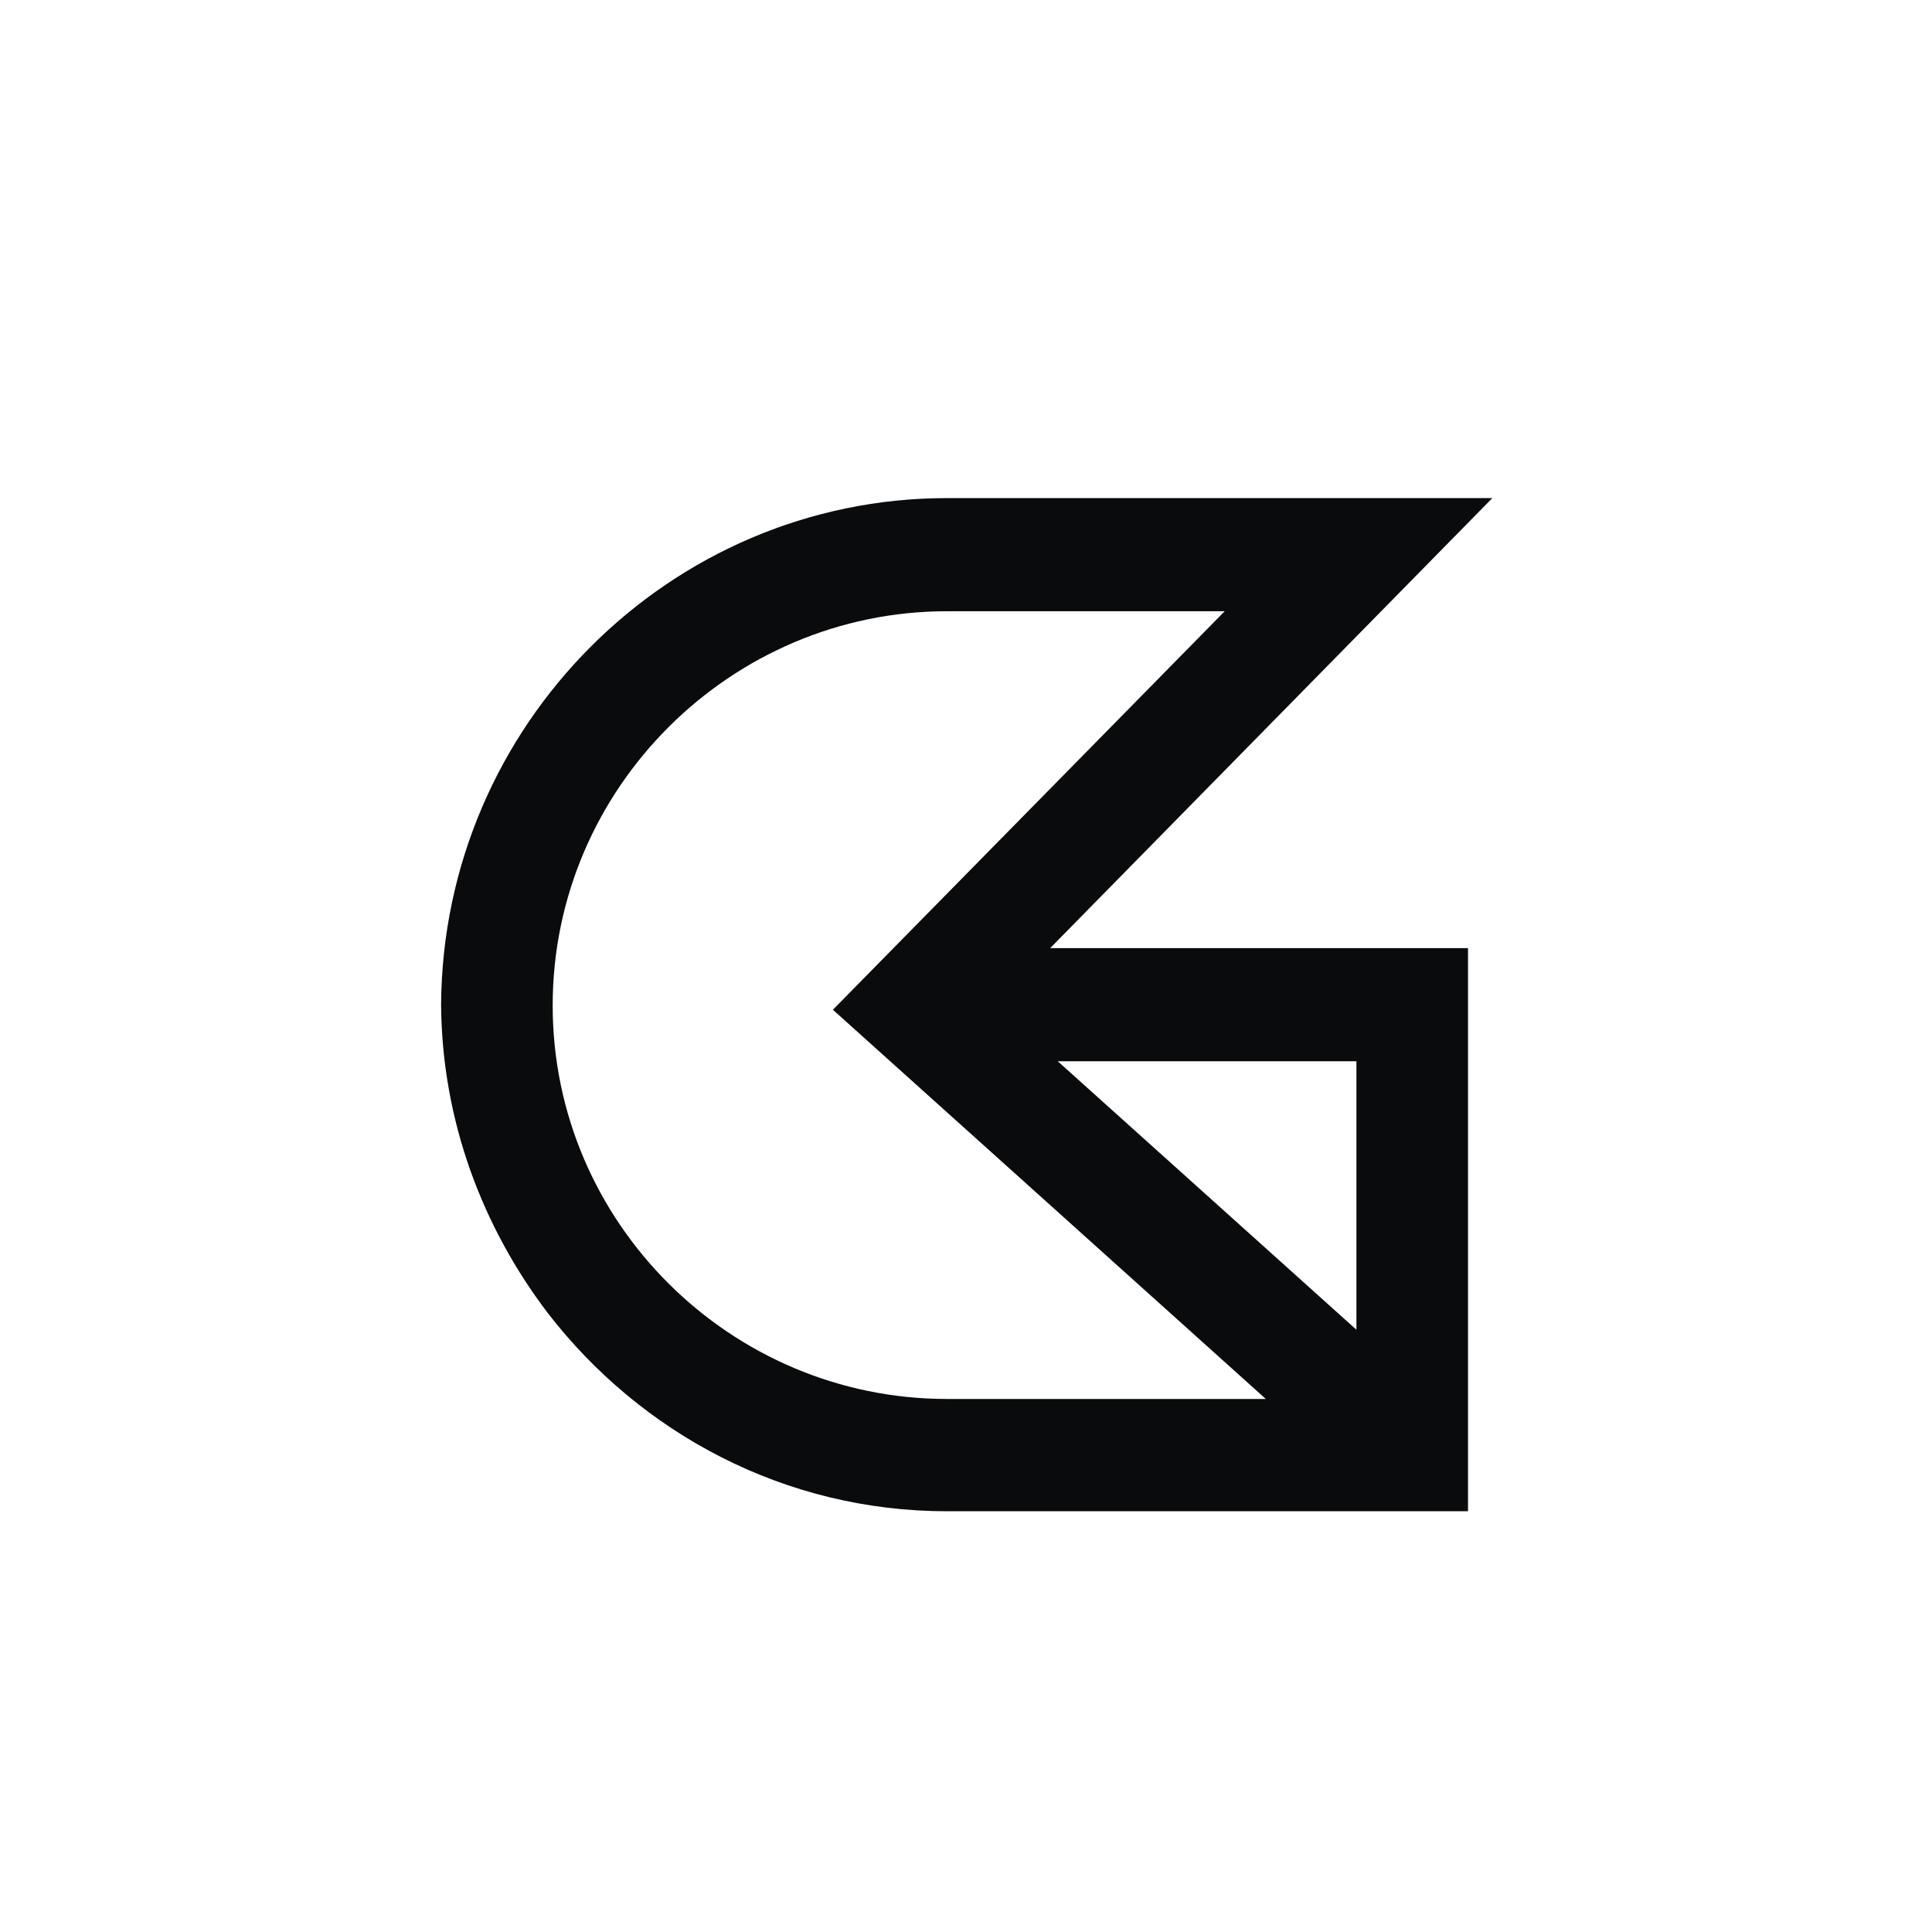
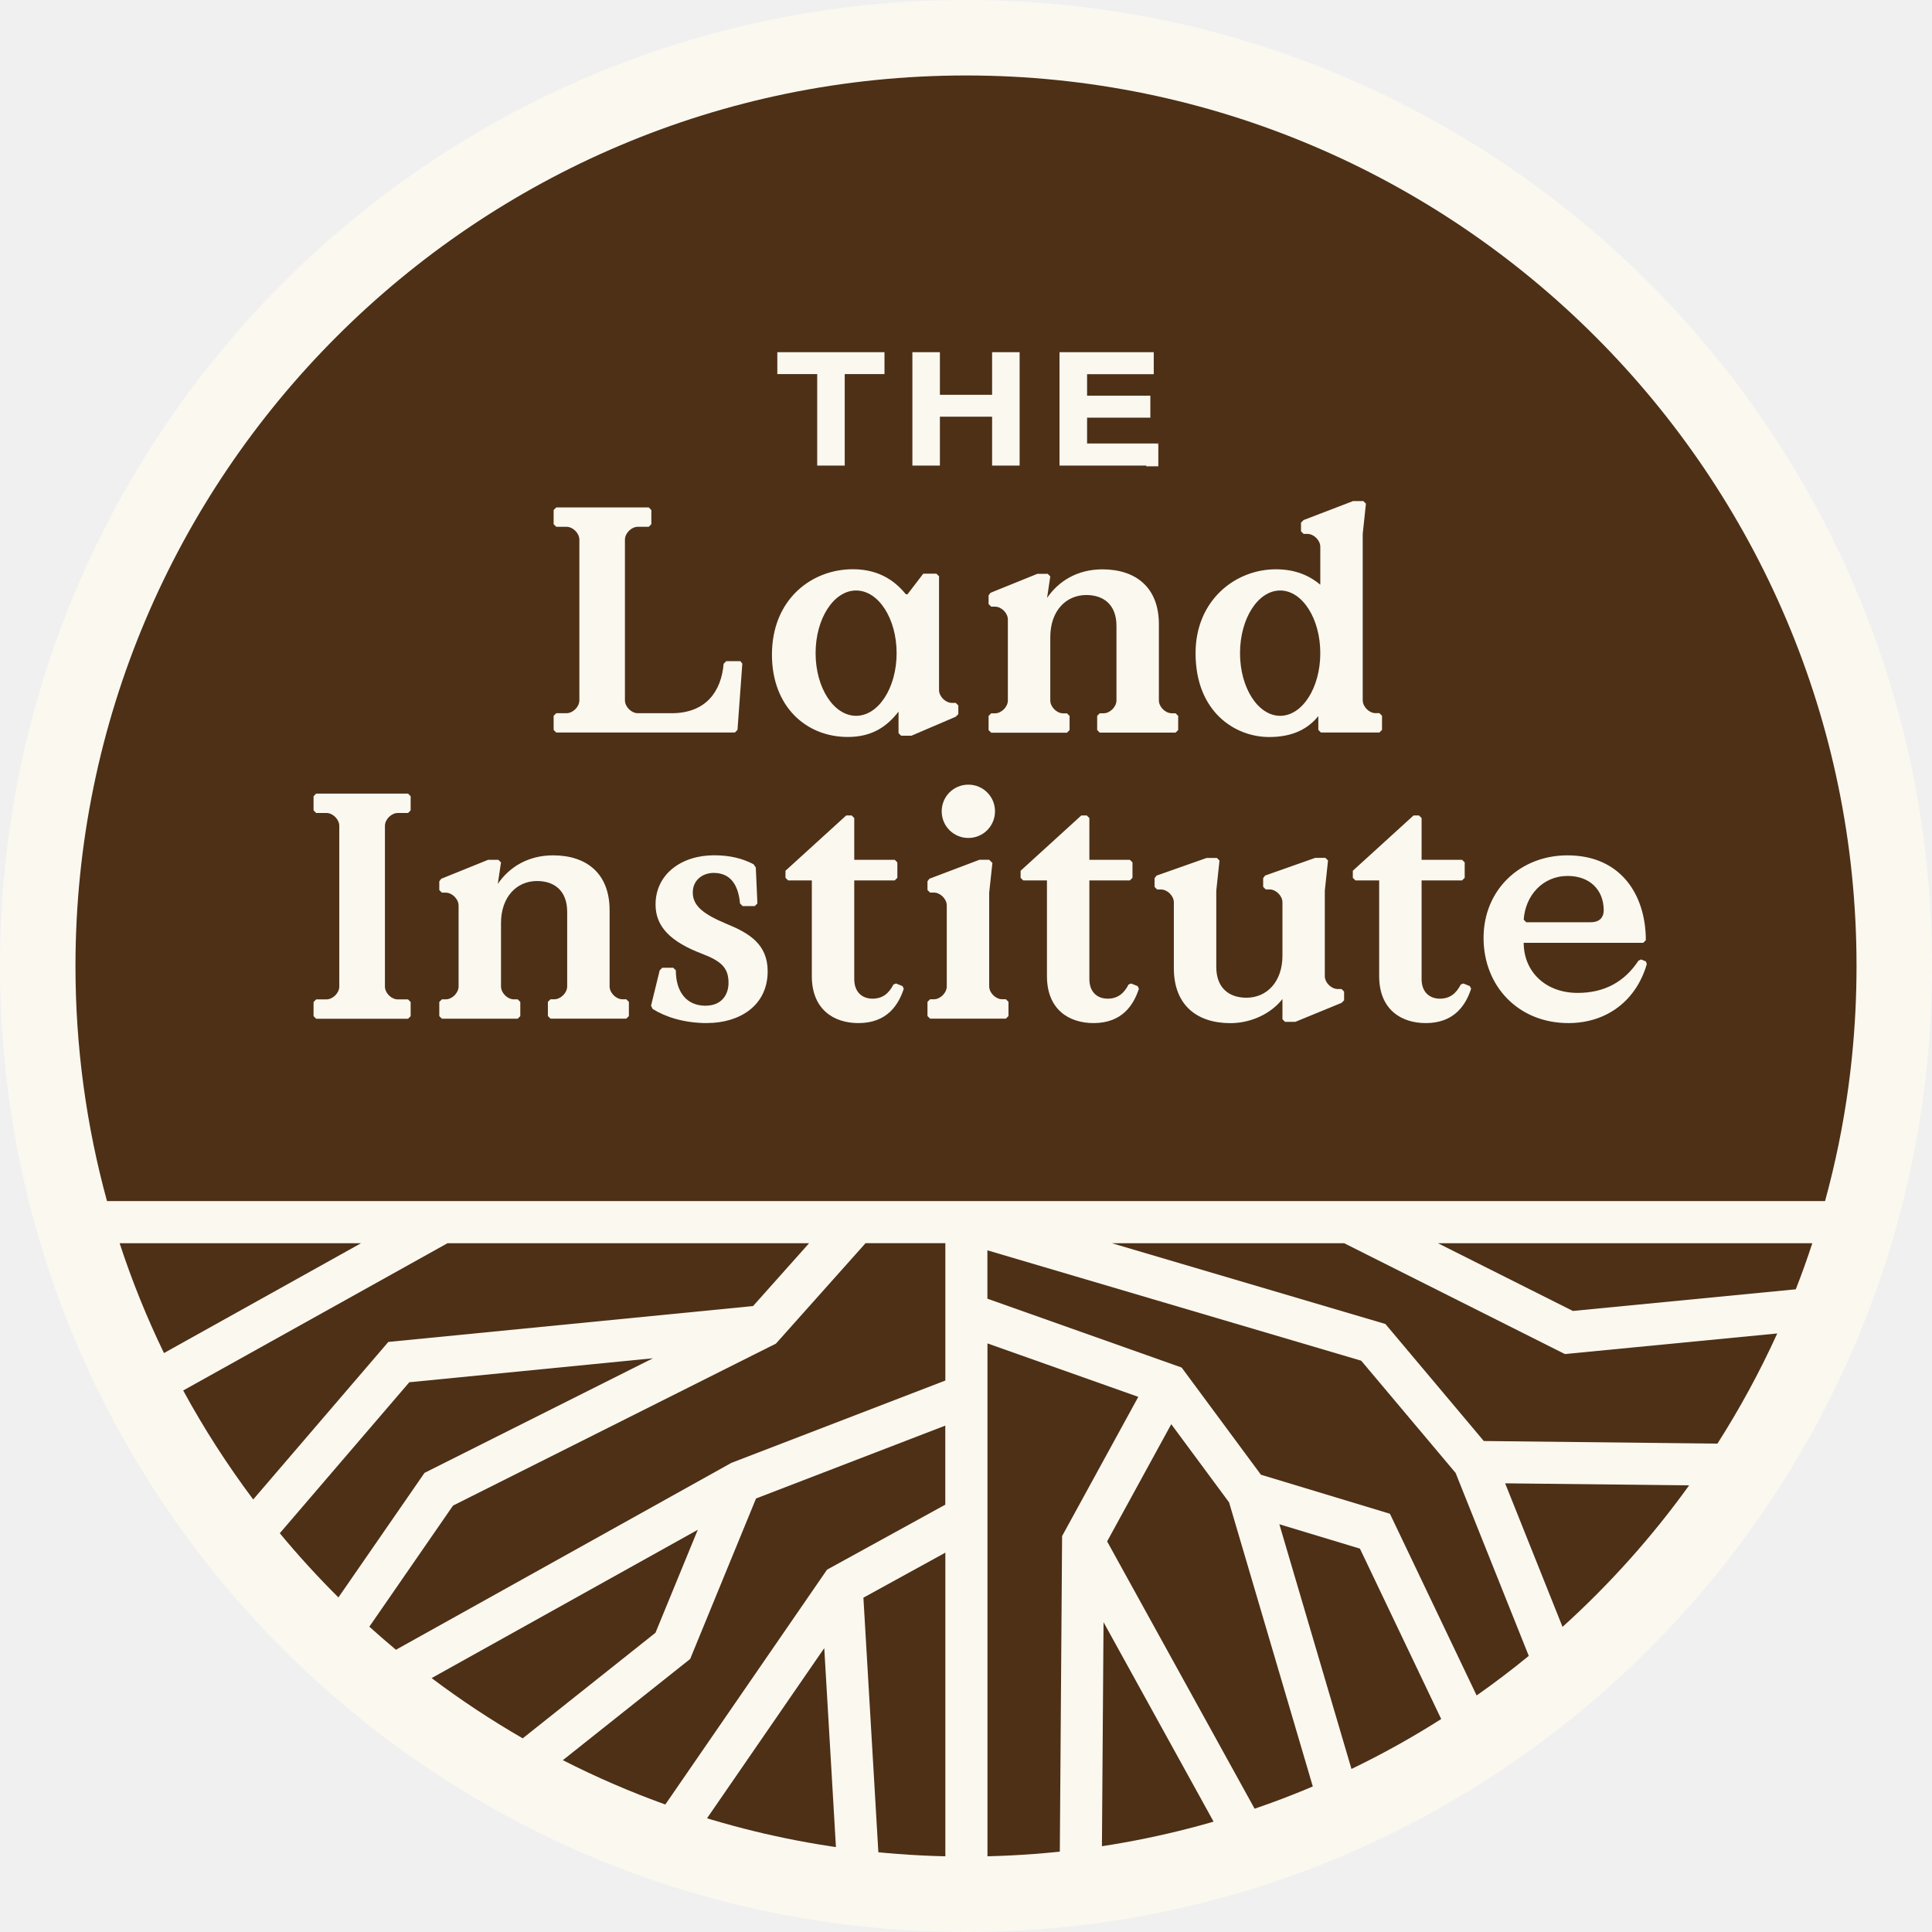
<svg xmlns="http://www.w3.org/2000/svg" width="512" height="512" viewBox="0 0 512 512" fill="none">
-   <rect width="512" height="512" fill="white" />
-   <path d="M395.485 132H250.965C177.593 132 117.339 192.189 116.895 266.25C117.117 296.904 127.789 325.096 145.132 347.919C169.811 379.915 208.053 400.5 250.965 400.5H389.037V251.259H278.312L395.485 132ZM359.466 281.241V352.394L280.313 281.241H359.466ZM335.453 370.741H250.965C193.601 370.741 146.466 323.977 146.466 266.474C146.466 208.746 193.824 161.982 250.965 161.982H324.559L220.727 267.592L335.453 370.741Z" fill="#0A0B0C" />
+   <rect width="512" height="512" rx="256" fill="#FBF8F0" />
+   <g clip-path="url(#clip0_1397_77578)">
+     <rect x="20" y="20" width="472" height="472" rx="236" fill="#FBF8F0" />
+     <path d="M232.777 490.918C238.628 491.492 244.544 491.853 250.526 491.984V411.47L228.811 423.403L232.777 490.902V490.918Z" fill="#4D3016" />
+     <path d="M184.921 405.406L114.384 444.711C122.086 450.514 130.15 455.841 138.524 460.677L173.711 432.697L184.921 405.406Z" fill="#4D3016" />
+     <path d="M205.621 356.084L204.047 356.871L203.998 356.888L120.054 398.997L97.88 431.09C100.191 433.172 102.534 435.205 104.927 437.204L193.771 387.703L194.132 387.556L250.526 365.854V329.449H229.384L205.621 356.084Z" fill="#4D3016" />
+     <path d="M187.363 481.87C198.426 485.247 209.849 487.82 221.534 489.541L218.437 436.762L187.363 481.87Z" fill="#4D3016" />
+     <path d="M31.702 329.465C34.979 339.48 38.913 349.2 43.453 358.576L95.684 329.465H31.702Z" fill="#4D3016" />
+     <path d="M173.056 359.953L108.467 366.313L74.149 406.323C79.049 412.241 84.244 417.928 89.686 423.337L112.499 390.326L173.039 359.953H173.056Z" fill="#4D3016" />
+     <path d="M199.557 346.135L214.421 329.465H118.596L48.549 368.493C54.04 378.59 60.251 388.228 67.102 397.374L102.911 355.626L199.557 346.119V346.135Z" fill="#4D3016" />
+     <path d="M182.922 439.63L149.161 466.463C157.913 470.921 166.976 474.855 176.317 478.215L219.174 415.978L250.51 398.751V377.803L200.36 397.112L182.906 439.63H182.922Z" fill="#4D3016" />
+     <path d="M261.687 356.003V492C268.144 491.852 274.536 491.426 280.862 490.771L281.468 407.077L301.659 370.181L261.687 356.019V356.003Z" fill="#4D3016" />
+     <path d="M360.758 360.608L261.671 331.35V344.168L313.148 362.411L334.159 390.817L368.346 401.16L391.323 449.317C396.059 445.99 400.665 442.499 405.139 438.827L385.751 390.342L360.758 360.625V360.608Z" fill="#4D3016" />
+     <path d="M416.824 347.414L475.906 341.677C477.479 337.661 478.938 333.579 480.282 329.465H381.064L416.824 347.414Z" fill="#4D3016" />
+     <path d="M414.087 431.14C426.543 419.879 437.802 407.307 447.635 393.637L398.878 393.096L414.087 431.14Z" fill="#4D3016" />
+     <path d="M356.218 329.465H294.661L367.149 350.872L393.224 381.884L455.141 382.573C461.074 373.262 466.384 363.51 470.989 353.38L414.71 358.838L356.218 329.465Z" fill="#4D3016" />
+     <path d="M339.043 403.947L358.152 468.79C366.363 464.84 374.295 460.414 381.932 455.562L360.397 410.405L339.043 403.947Z" fill="#4D3016" />
+     <path d="M292.023 489.312C302.118 487.755 311.984 485.558 321.621 482.772L292.449 429.894L292.023 489.328V489.312Z" fill="#4D3016" />
+     <path d="M310.395 377.426L293.399 408.487L332.487 479.33C337.715 477.543 342.861 475.576 347.909 473.429L325.718 398.144L310.395 377.426Z" fill="#4D3016" />
+     <path d="M339.256 189.698C345.13 189.698 349.892 182.264 349.892 173.094C349.892 163.923 345.13 156.489 339.256 156.489C333.381 156.489 328.619 163.923 328.619 173.094C328.619 182.264 333.381 189.698 339.256 189.698Z" fill="#4D3016" />
+     <path d="M226.877 189.698C232.806 189.698 237.612 182.264 237.612 173.094C237.612 163.923 232.806 156.489 226.877 156.489C220.948 156.489 216.142 163.923 216.142 173.094C216.142 182.264 220.948 189.698 226.877 189.698Z" fill="#4D3016" />
+     <path d="M421.593 244.395C424.232 244.395 425.002 242.772 425.002 241.248C425.002 235.708 421.167 232.134 415.464 232.134C408.744 232.134 404.221 237.412 403.795 243.723L404.483 244.411H421.593V244.395Z" fill="#4D3016" />
+     <path d="M256 20C125.872 20 20 125.887 20 256.033C20 277.571 22.917 298.453 28.358 318.303H483.658C489.099 298.453 492.016 277.587 492.016 256.033C492 125.887 386.128 20 256 20ZM338.141 150.867C343.681 150.867 347.335 152.818 349.892 154.948V144.901C349.892 143.196 348.188 141.491 346.483 141.491H345.467L344.779 140.803V138.508L345.467 137.82L358.578 132.788H361.299L361.987 133.476L361.135 141.475V185.584C361.135 187.288 362.839 188.993 364.544 188.993H365.56L366.248 189.681V193.435L365.56 194.123H350.056L349.368 193.435V189.78C346.729 193.009 342.812 195.32 336.338 195.32C327.308 195.32 316.836 188.682 316.836 173.094C316.836 159.128 327.308 150.867 338.125 150.867H338.141ZM305.757 93.334V99.169H288.089V104.857H304.855V110.692H288.089V117.527H306.724L306.674 117.904L306.969 117.331V123.576H303.724L303.823 123.379H280.78V93.334H305.757ZM277.65 152.064L278.338 152.752L277.486 158.456C280.551 153.949 285.582 150.883 292.138 150.883C300.988 150.883 307.117 155.653 307.117 165.439V185.616C307.117 187.321 308.821 189.026 310.526 189.026H311.542L312.23 189.714V193.468L311.542 194.156H291.449L290.761 193.468V189.714L291.449 189.026H292.465C294.17 189.026 295.874 187.321 295.874 185.616V165.865C295.874 160.243 292.465 157.686 287.876 157.686C282.517 157.686 278.338 161.866 278.338 168.848V185.633C278.338 187.337 280.043 189.042 281.747 189.042H282.763L283.451 189.731V193.484L282.763 194.173H262.67L261.982 193.484V189.731L262.67 189.042H263.686C265.391 189.042 267.095 187.337 267.095 185.633V164.177C267.095 162.472 265.391 160.767 263.686 160.767H262.67L261.982 160.079V157.784L262.49 157.096L274.929 152.064H277.65ZM263.686 215.006C263.686 218.923 260.54 222.07 256.623 222.07C252.706 222.07 249.559 218.923 249.559 215.006C249.559 211.088 252.706 207.941 256.623 207.941C260.54 207.941 263.686 211.088 263.686 215.006ZM241.791 93.334H249.084V104.628H262.916V93.334H270.209V123.379H262.916V110.43H249.084V123.379H241.791V93.334ZM205.998 93.334H234.399V99.137H223.861V123.379H216.568V99.137H205.998V93.334ZM146.719 189.698L147.407 189.009H150.128C151.832 189.009 153.537 187.305 153.537 185.6V143.016C153.537 141.311 151.832 139.606 150.128 139.606H147.407L146.719 138.918V135.164L147.407 134.476H171.925L172.613 135.164V138.918L171.925 139.606H169.024C167.32 139.606 165.615 141.311 165.615 143.016V185.6C165.615 187.305 167.32 189.009 169.024 189.009H177.973C187.249 189.009 191.166 183.043 191.772 175.896L192.46 175.208H196.213L196.721 175.896L195.443 193.435L194.755 194.123H147.407L146.719 193.435V189.681V189.698ZM108.828 214.76L108.139 215.448H105.419C103.714 215.448 102.01 217.153 102.01 218.858V261.442C102.01 263.147 103.714 264.851 105.419 264.851H108.139L108.828 265.54V269.293L108.139 269.982H83.786L83.097 269.293V265.54L83.786 264.851H86.506C88.211 264.851 89.915 263.147 89.915 261.442V218.858C89.915 217.153 88.211 215.448 86.506 215.448H83.786L83.097 214.76V211.006L83.786 210.318H108.139L108.828 211.006V214.76ZM166.664 269.26L165.976 269.949H145.883L145.195 269.26V265.507L145.883 264.818H146.899C148.604 264.818 150.308 263.114 150.308 261.409V241.658C150.308 236.036 146.899 233.479 142.31 233.479C136.951 233.479 132.772 237.658 132.772 244.641V261.425C132.772 263.13 134.476 264.835 136.181 264.835H137.197L137.885 265.523V269.277L137.197 269.965H117.104L116.416 269.277V265.523L117.104 264.835H118.12C119.825 264.835 121.529 263.13 121.529 261.425V239.969C121.529 238.265 119.825 236.56 118.12 236.56H117.104L116.416 235.872V233.577L116.924 232.888L129.363 227.856H132.084L132.772 228.545L131.92 234.249C134.984 229.741 140.016 226.676 146.571 226.676C155.421 226.676 161.551 231.446 161.551 241.232V261.409C161.551 263.114 163.255 264.818 164.96 264.818H165.976L166.664 265.507V269.26ZM187.429 271.129C181.136 271.129 176.186 269.424 172.958 267.375L172.531 266.523L174.826 257.147L175.514 256.459H178.415L179.103 257.147C179.103 262.933 182.004 266.523 186.937 266.523C191.444 266.523 193.067 263.376 193.067 260.475C193.067 256.393 191.018 254.689 186.167 252.804C177.645 249.575 173.728 245.559 173.728 239.691C173.728 231.774 180.464 226.66 189.232 226.66C193.493 226.66 196.803 227.512 199.704 229.037L200.294 229.889L200.72 239.429L200.032 240.117H196.803L196.115 239.429C195.689 234.823 193.821 231.331 189.133 231.331C186.233 231.331 183.594 233.2 183.594 236.527C183.594 240.101 186.495 242.313 192.624 244.87C198.409 247.247 203.441 250.148 203.441 257.393C203.441 266.671 195.771 271.113 187.429 271.113V271.129ZM227.483 271.129C221.01 271.129 215.143 267.556 215.143 258.688V233.315H208.849L208.161 232.626V230.758L224.255 216.104H225.697L226.385 216.792V227.856H237.12L237.808 228.545V232.626L237.12 233.315H226.385V259.459C226.385 262.95 228.516 264.655 231.236 264.655C233.957 264.655 235.579 263.212 236.776 260.901L237.464 260.639L239.169 261.327L239.513 262.016C238.153 266.195 235.17 271.129 227.5 271.129H227.483ZM238.808 194.976L238.12 194.287V188.583C234.973 192.665 230.974 195.304 224.664 195.304C213.602 195.304 204.572 187.206 204.572 173.503C204.572 158.85 215.044 150.851 226.025 150.851C233.596 150.851 237.694 154.604 240.07 157.489H240.496L244.675 152.031H248.166L248.854 152.719V182.863C248.854 184.567 250.559 186.272 252.263 186.272H253.279L253.968 186.96V189.255L253.279 189.944L241.529 194.976H238.808ZM267.259 269.26L266.571 269.949H246.478L245.79 269.26V265.507L246.478 264.818H247.494C249.199 264.818 250.903 263.114 250.903 261.409V239.953C250.903 238.248 249.199 236.544 247.494 236.544H246.478L245.79 235.855V233.561L246.298 232.872L259.589 227.84H262.146L262.998 228.692L262.146 236.527V261.393C262.146 263.097 263.85 264.802 265.555 264.802H266.571L267.259 265.491V269.26ZM289.794 271.129C283.32 271.129 277.453 267.556 277.453 258.688V233.315H271.16L270.471 232.626V230.758L286.565 216.104H288.008L288.696 216.792V227.856H299.431L300.119 228.545V232.626L299.431 233.315H288.696V259.459C288.696 262.95 290.826 264.655 293.547 264.655C296.268 264.655 297.89 263.212 299.086 260.901L299.775 260.639L301.479 261.327L301.823 262.016C300.463 266.195 297.48 271.129 289.81 271.129H289.794ZM356.218 265.081L355.53 265.769L343.271 270.801H340.55L339.862 270.113V264.753C336.879 268.588 331.602 271.145 326.063 271.145C317.213 271.145 311.083 266.376 311.083 256.59V239.134C311.083 237.429 309.379 235.724 307.674 235.724H306.658L305.97 235.036V232.741L306.478 232.053L319.769 227.365H322.49L323.178 228.053L322.326 236.052V256.229C322.326 261.852 325.735 264.409 330.324 264.409C335.683 264.409 339.862 260.229 339.862 253.246V239.117C339.862 237.412 338.158 235.708 336.453 235.708H335.437L334.749 235.019V232.725L335.257 232.036L348.532 227.348H351.252L351.941 228.037L351.088 236.036V258.688C351.088 260.393 352.793 262.098 354.497 262.098H355.513L356.202 262.786V265.081H356.218ZM377.835 271.129C371.361 271.129 365.494 267.556 365.494 258.688V233.315H359.201L358.513 232.626V230.758L374.606 216.104H376.049L376.737 216.792V227.856H387.472L388.16 228.545V232.626L387.472 233.315H376.737V259.459C376.737 262.95 378.868 264.655 381.588 264.655C384.309 264.655 385.931 263.212 387.128 260.901L387.816 260.639L389.52 261.327L389.864 262.016C388.504 266.195 385.521 271.129 377.851 271.129H377.835ZM415.644 271.129C402.369 271.129 393.159 261.327 393.159 248.558C393.159 235.79 402.861 226.676 415.382 226.676C429.608 226.676 436.163 237.232 436.163 249.165L435.475 249.853H403.795C403.795 257.344 409.416 263.13 418.103 263.13C425.248 263.13 430.542 260.147 434.196 254.607L434.885 254.263L436.163 254.771L436.425 255.459C433.705 264.999 425.953 271.129 415.644 271.129Z" fill="#4D3016" />
+   </g>
+   <defs>
+     <clipPath id="clip0_1397_77578">
+       <rect x="20" y="20" width="472" height="472" rx="236" fill="white" />
+     </clipPath>
+   </defs>
</svg>
